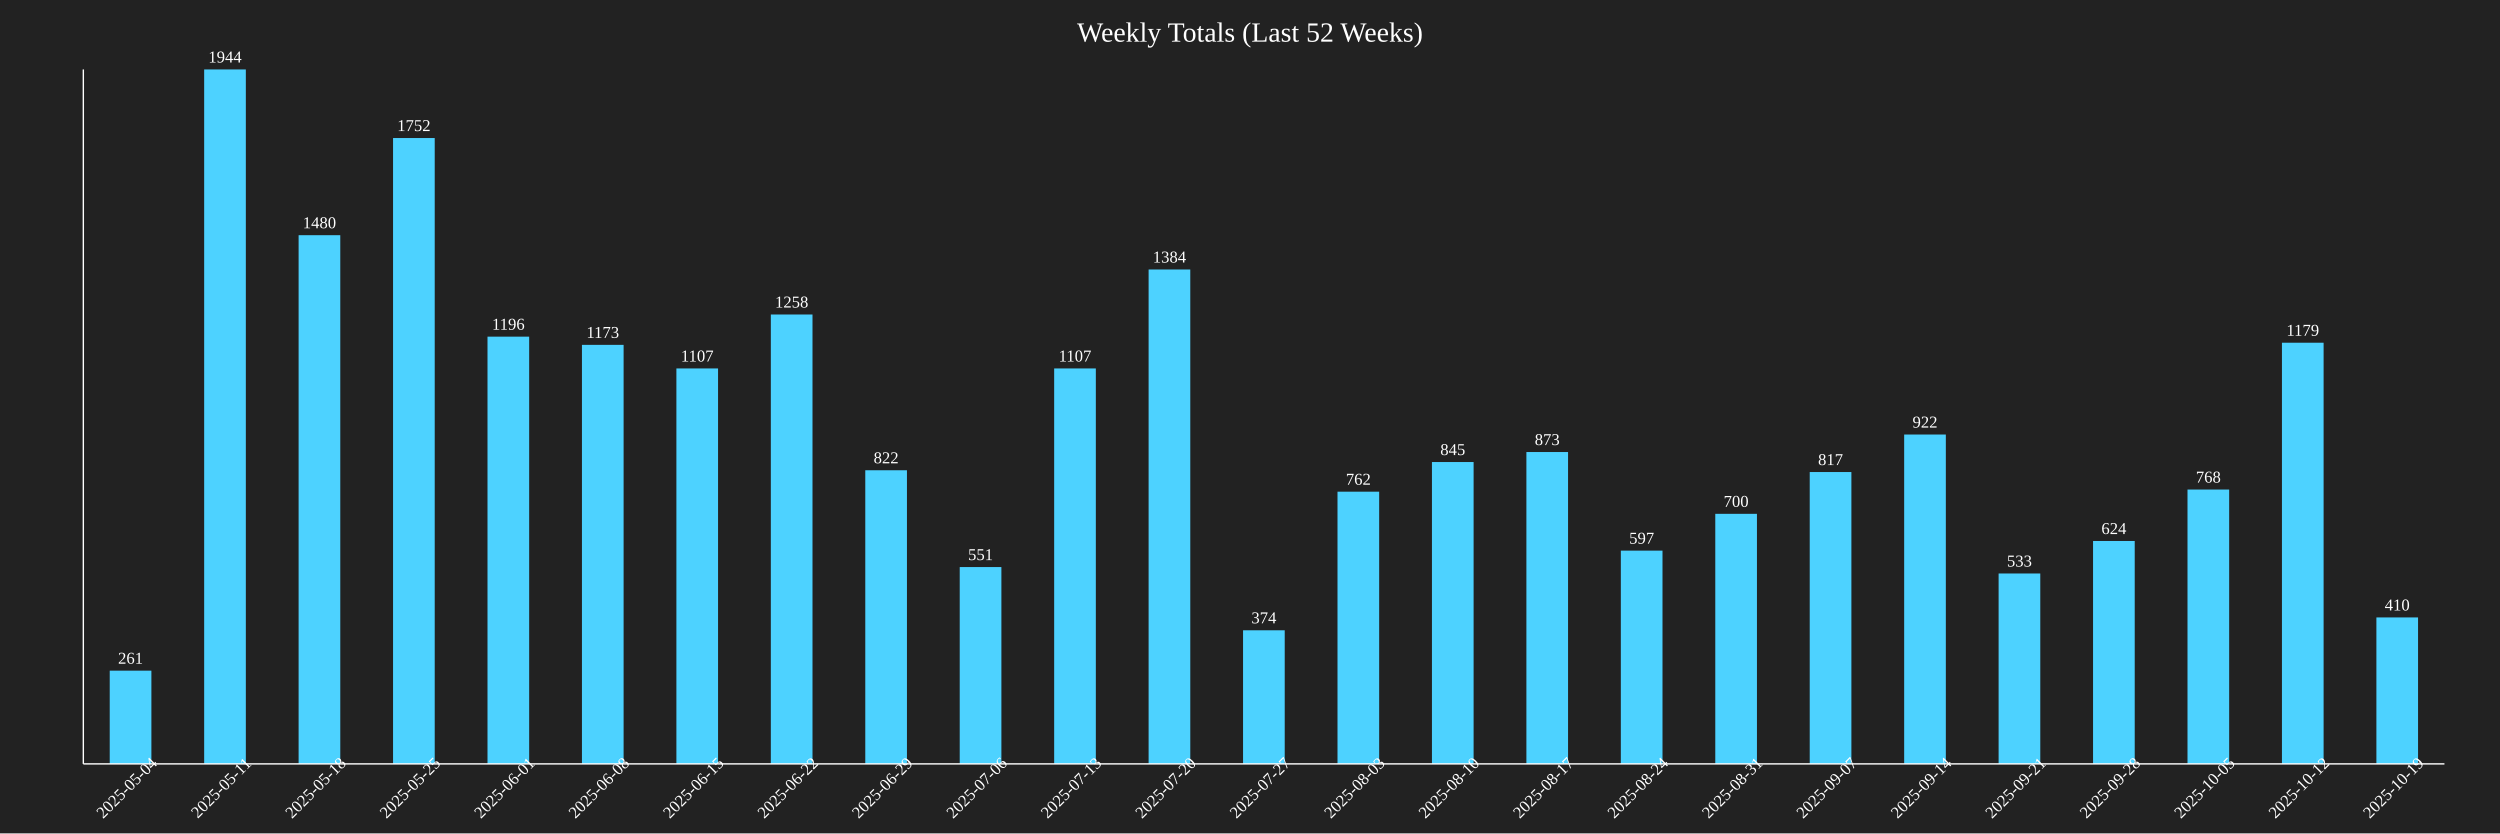
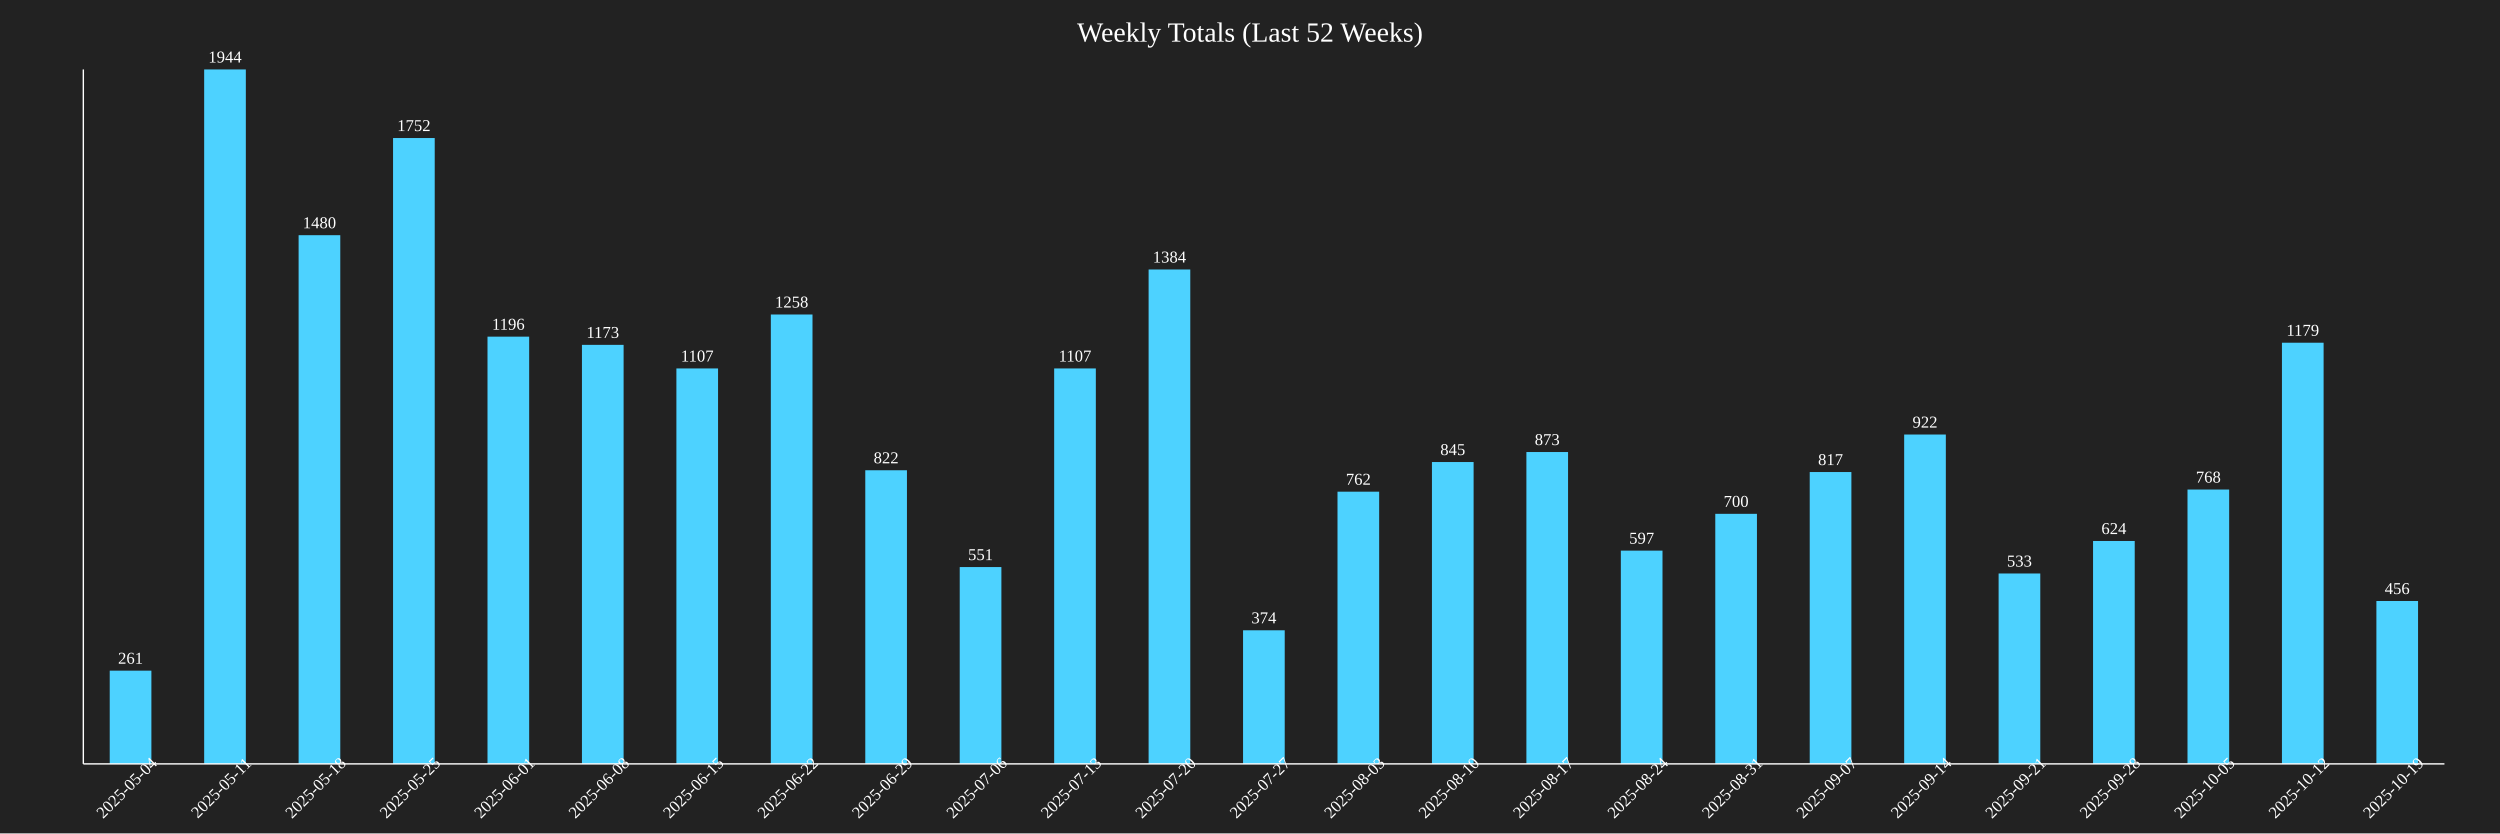
<svg xmlns="http://www.w3.org/2000/svg" baseProfile="full" height="600" version="1.1" width="1800">
  <defs />
  <rect fill="#222222" height="100%" width="100%" x="0" y="0" />
  <text fill="white" font-size="20" text-anchor="middle" x="900.0" y="30">Weekly Totals (Last 52 Weeks)</text>
  <rect fill="#4DD2FF" height="67.13" width="30" x="79.0" y="482.87" />
  <text fill="white" font-size="12" text-anchor="middle" x="94.0" y="477.87">261</text>
  <text fill="white" font-size="12" text-anchor="middle" transform="rotate(-45,94.0,570)" x="94.0" y="570">2025-05-04</text>
  <rect fill="#4DD2FF" height="500.0" width="30" x="147.0" y="50.0" />
  <text fill="white" font-size="12" text-anchor="middle" x="162.0" y="45.0">1944</text>
  <text fill="white" font-size="12" text-anchor="middle" transform="rotate(-45,162.0,570)" x="162.0" y="570">2025-05-11</text>
  <rect fill="#4DD2FF" height="380.658" width="30" x="215.0" y="169.342" />
  <text fill="white" font-size="12" text-anchor="middle" x="230.0" y="164.342">1480</text>
  <text fill="white" font-size="12" text-anchor="middle" transform="rotate(-45,230.0,570)" x="230.0" y="570">2025-05-18</text>
  <rect fill="#4DD2FF" height="450.617" width="30" x="283.0" y="99.383" />
  <text fill="white" font-size="12" text-anchor="middle" x="298.0" y="94.383">1752</text>
  <text fill="white" font-size="12" text-anchor="middle" transform="rotate(-45,298.0,570)" x="298.0" y="570">2025-05-25</text>
  <rect fill="#4DD2FF" height="307.613" width="30" x="351.0" y="242.387" />
  <text fill="white" font-size="12" text-anchor="middle" x="366.0" y="237.387">1196</text>
  <text fill="white" font-size="12" text-anchor="middle" transform="rotate(-45,366.0,570)" x="366.0" y="570">2025-06-01</text>
  <rect fill="#4DD2FF" height="301.698" width="30" x="419.0" y="248.302" />
  <text fill="white" font-size="12" text-anchor="middle" x="434.0" y="243.302">1173</text>
  <text fill="white" font-size="12" text-anchor="middle" transform="rotate(-45,434.0,570)" x="434.0" y="570">2025-06-08</text>
  <rect fill="#4DD2FF" height="284.722" width="30" x="487.0" y="265.278" />
  <text fill="white" font-size="12" text-anchor="middle" x="502.0" y="260.278">1107</text>
  <text fill="white" font-size="12" text-anchor="middle" transform="rotate(-45,502.0,570)" x="502.0" y="570">2025-06-15</text>
  <rect fill="#4DD2FF" height="323.56" width="30" x="555.0" y="226.44" />
  <text fill="white" font-size="12" text-anchor="middle" x="570.0" y="221.44">1258</text>
  <text fill="white" font-size="12" text-anchor="middle" transform="rotate(-45,570.0,570)" x="570.0" y="570">2025-06-22</text>
  <rect fill="#4DD2FF" height="211.42" width="30" x="623.0" y="338.58" />
  <text fill="white" font-size="12" text-anchor="middle" x="638.0" y="333.58">822</text>
  <text fill="white" font-size="12" text-anchor="middle" transform="rotate(-45,638.0,570)" x="638.0" y="570">2025-06-29</text>
  <rect fill="#4DD2FF" height="141.718" width="30" x="691.0" y="408.282" />
  <text fill="white" font-size="12" text-anchor="middle" x="706.0" y="403.282">551</text>
  <text fill="white" font-size="12" text-anchor="middle" transform="rotate(-45,706.0,570)" x="706.0" y="570">2025-07-06</text>
  <rect fill="#4DD2FF" height="284.722" width="30" x="759.0" y="265.278" />
  <text fill="white" font-size="12" text-anchor="middle" x="774.0" y="260.278">1107</text>
  <text fill="white" font-size="12" text-anchor="middle" transform="rotate(-45,774.0,570)" x="774.0" y="570">2025-07-13</text>
  <rect fill="#4DD2FF" height="355.967" width="30" x="827.0" y="194.033" />
  <text fill="white" font-size="12" text-anchor="middle" x="842.0" y="189.033">1384</text>
  <text fill="white" font-size="12" text-anchor="middle" transform="rotate(-45,842.0,570)" x="842.0" y="570">2025-07-20</text>
  <rect fill="#4DD2FF" height="96.193" width="30" x="895.0" y="453.807" />
  <text fill="white" font-size="12" text-anchor="middle" x="910.0" y="448.807">374</text>
  <text fill="white" font-size="12" text-anchor="middle" transform="rotate(-45,910.0,570)" x="910.0" y="570">2025-07-27</text>
  <rect fill="#4DD2FF" height="195.988" width="30" x="963.0" y="354.012" />
  <text fill="white" font-size="12" text-anchor="middle" x="978.0" y="349.012">762</text>
  <text fill="white" font-size="12" text-anchor="middle" transform="rotate(-45,978.0,570)" x="978.0" y="570">2025-08-03</text>
  <rect fill="#4DD2FF" height="217.335" width="30" x="1031.0" y="332.665" />
  <text fill="white" font-size="12" text-anchor="middle" x="1046.0" y="327.665">845</text>
  <text fill="white" font-size="12" text-anchor="middle" transform="rotate(-45,1046.0,570)" x="1046.0" y="570">2025-08-10</text>
  <rect fill="#4DD2FF" height="224.537" width="30" x="1099.0" y="325.463" />
  <text fill="white" font-size="12" text-anchor="middle" x="1114.0" y="320.463">873</text>
  <text fill="white" font-size="12" text-anchor="middle" transform="rotate(-45,1114.0,570)" x="1114.0" y="570">2025-08-17</text>
  <rect fill="#4DD2FF" height="153.549" width="30" x="1167.0" y="396.451" />
  <text fill="white" font-size="12" text-anchor="middle" x="1182.0" y="391.451">597</text>
  <text fill="white" font-size="12" text-anchor="middle" transform="rotate(-45,1182.0,570)" x="1182.0" y="570">2025-08-24</text>
  <rect fill="#4DD2FF" height="180.041" width="30" x="1235.0" y="369.959" />
  <text fill="white" font-size="12" text-anchor="middle" x="1250.0" y="364.959">700</text>
  <text fill="white" font-size="12" text-anchor="middle" transform="rotate(-45,1250.0,570)" x="1250.0" y="570">2025-08-31</text>
  <rect fill="#4DD2FF" height="210.134" width="30" x="1303.0" y="339.866" />
  <text fill="white" font-size="12" text-anchor="middle" x="1318.0" y="334.866">817</text>
  <text fill="white" font-size="12" text-anchor="middle" transform="rotate(-45,1318.0,570)" x="1318.0" y="570">2025-09-07</text>
  <rect fill="#4DD2FF" height="237.14" width="30" x="1371.0" y="312.86" />
  <text fill="white" font-size="12" text-anchor="middle" x="1386.0" y="307.86">922</text>
  <text fill="white" font-size="12" text-anchor="middle" transform="rotate(-45,1386.0,570)" x="1386.0" y="570">2025-09-14</text>
  <rect fill="#4DD2FF" height="137.088" width="30" x="1439.0" y="412.912" />
  <text fill="white" font-size="12" text-anchor="middle" x="1454.0" y="407.912">533</text>
  <text fill="white" font-size="12" text-anchor="middle" transform="rotate(-45,1454.0,570)" x="1454.0" y="570">2025-09-21</text>
  <rect fill="#4DD2FF" height="160.494" width="30" x="1507.0" y="389.506" />
  <text fill="white" font-size="12" text-anchor="middle" x="1522.0" y="384.506">624</text>
  <text fill="white" font-size="12" text-anchor="middle" transform="rotate(-45,1522.0,570)" x="1522.0" y="570">2025-09-28</text>
  <rect fill="#4DD2FF" height="197.531" width="30" x="1575.0" y="352.469" />
  <text fill="white" font-size="12" text-anchor="middle" x="1590.0" y="347.469">768</text>
  <text fill="white" font-size="12" text-anchor="middle" transform="rotate(-45,1590.0,570)" x="1590.0" y="570">2025-10-05</text>
  <rect fill="#4DD2FF" height="303.241" width="30" x="1643.0" y="246.759" />
  <text fill="white" font-size="12" text-anchor="middle" x="1658.0" y="241.759">1179</text>
  <text fill="white" font-size="12" text-anchor="middle" transform="rotate(-45,1658.0,570)" x="1658.0" y="570">2025-10-12</text>
-   <rect fill="#4DD2FF" height="105.453" width="30" x="1711.0" y="444.547" />
-   <text fill="white" font-size="12" text-anchor="middle" x="1726.0" y="439.547">410</text>
+   <rect fill="#4DD2FF" height="117.284" width="30" x="1711.0" y="432.716" />
+   <text fill="white" font-size="12" text-anchor="middle" x="1726.0" y="427.716">456</text>
  <text fill="white" font-size="12" text-anchor="middle" transform="rotate(-45,1726.0,570)" x="1726.0" y="570">2025-10-19</text>
  <line stroke="white" x1="60" x2="60" y1="50" y2="550" />
  <line stroke="white" x1="60" x2="1760" y1="550" y2="550" />
</svg>
